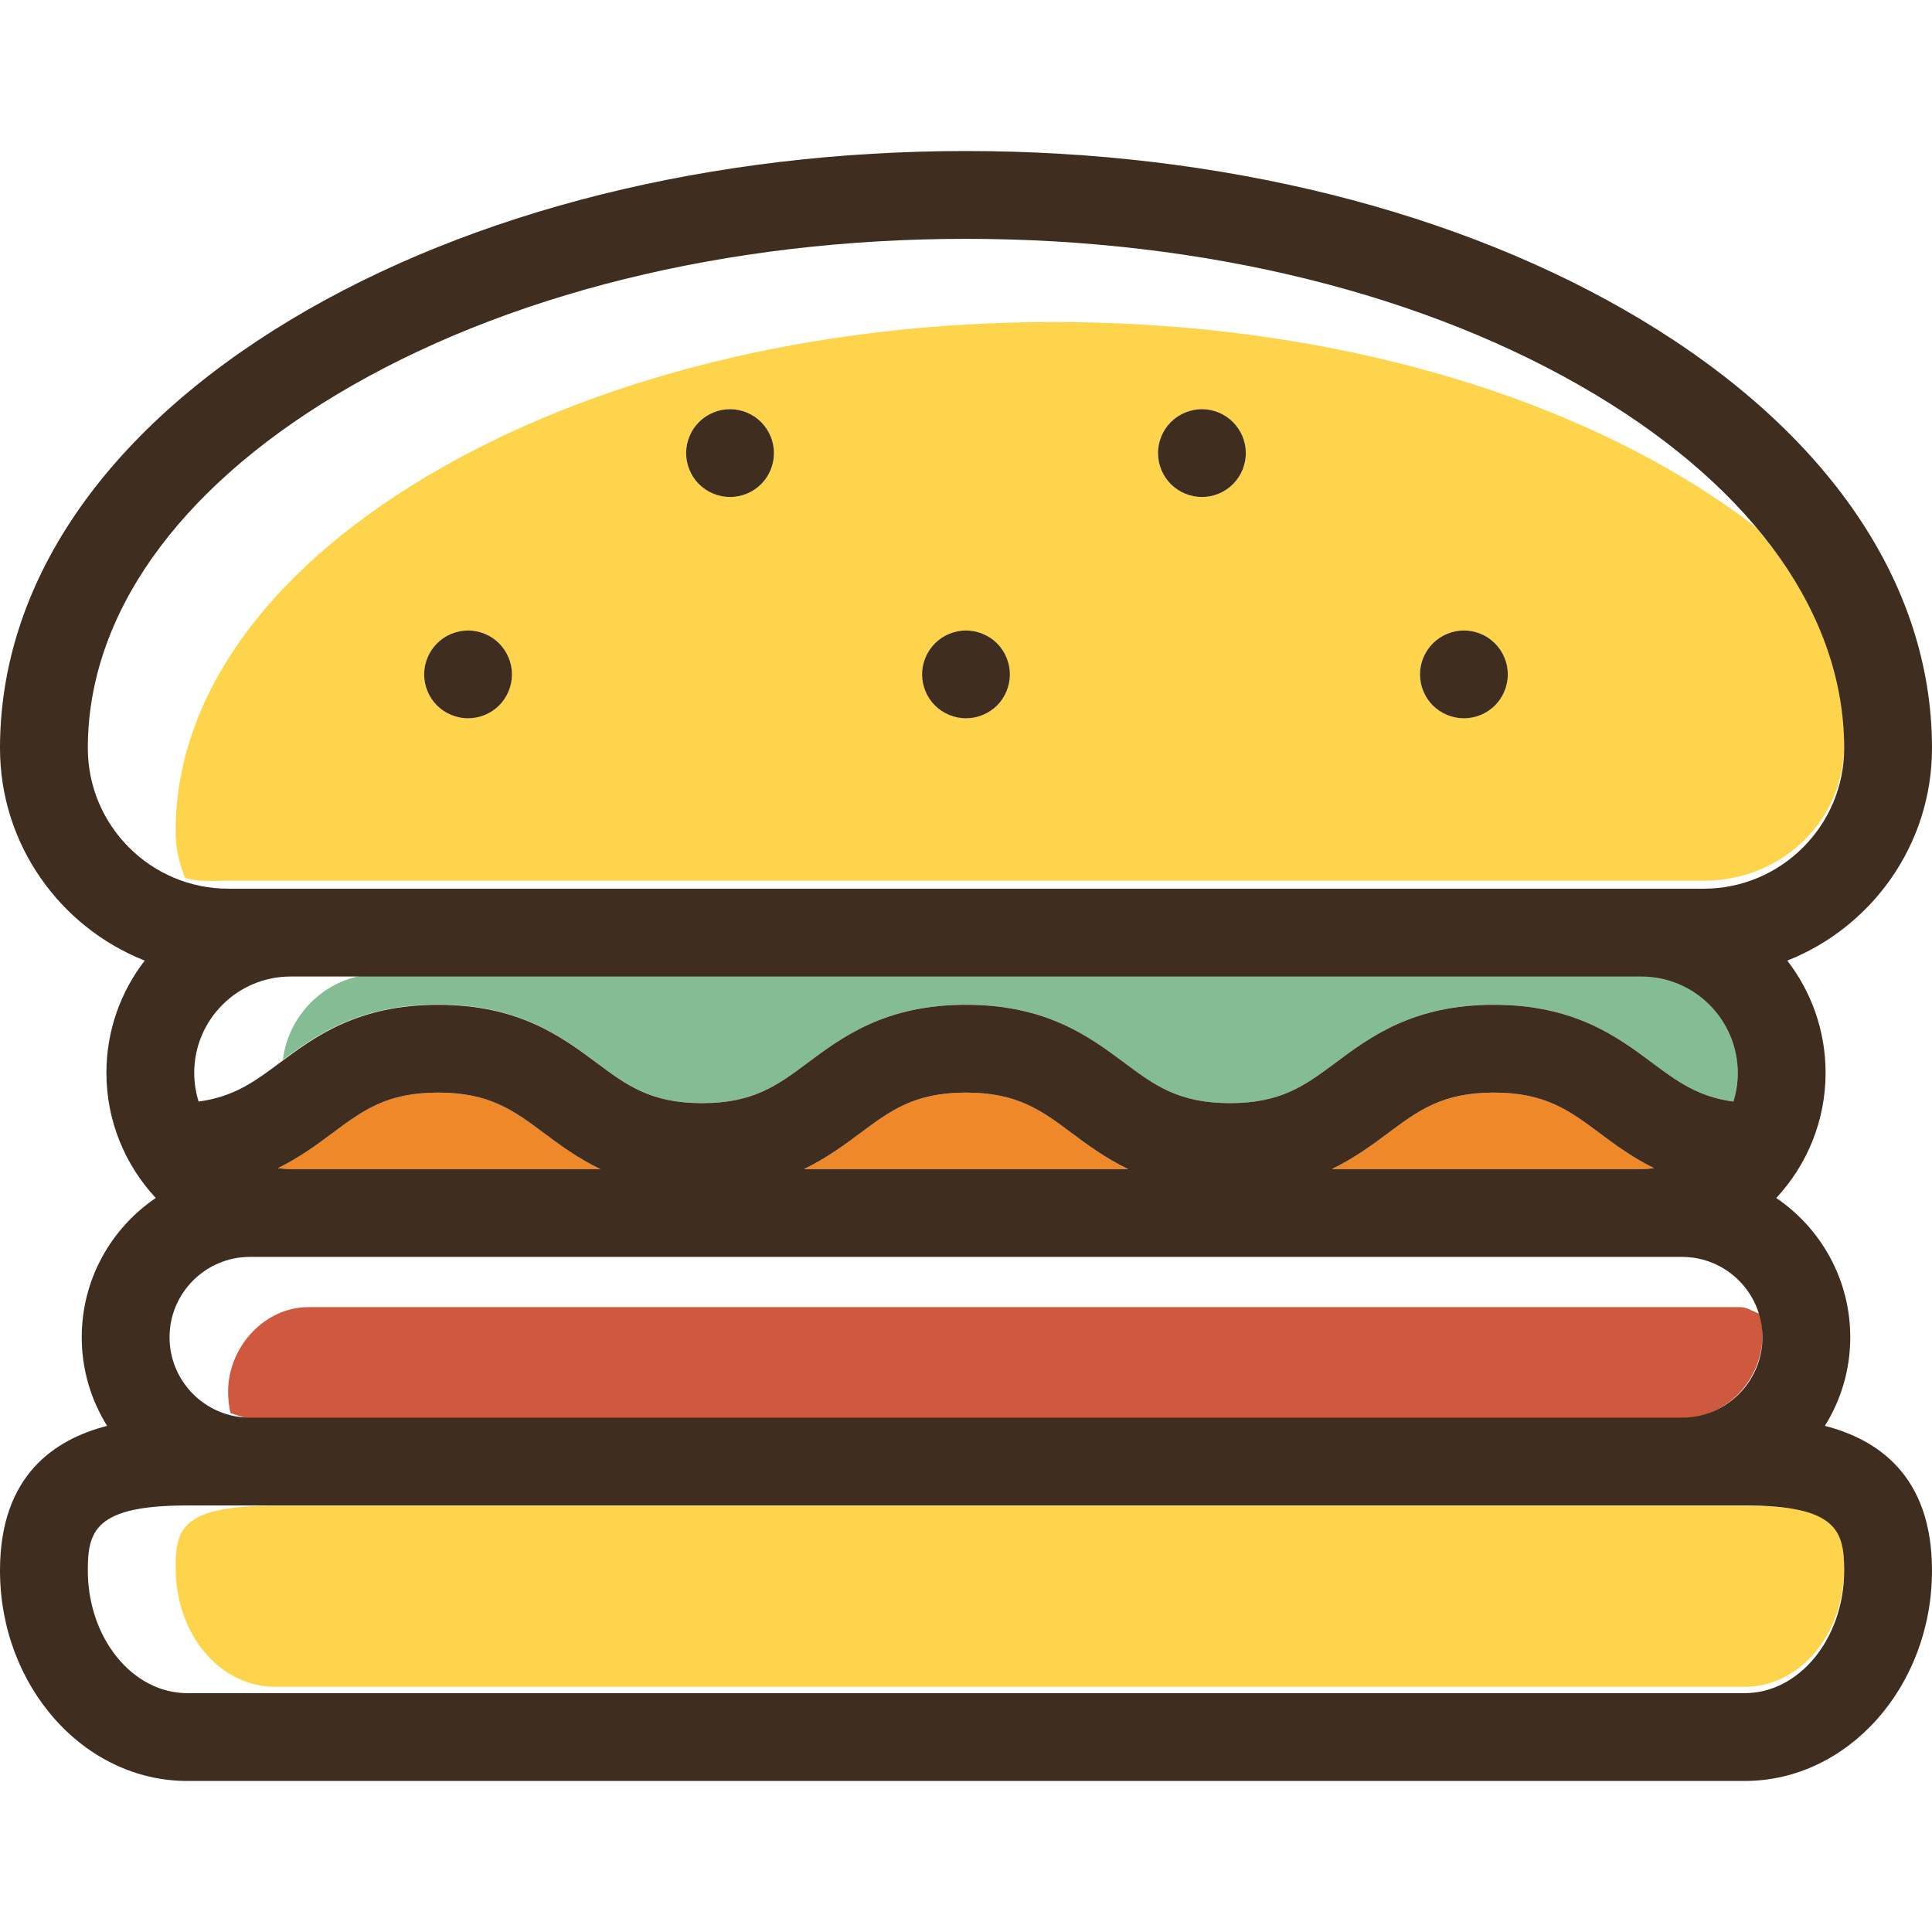
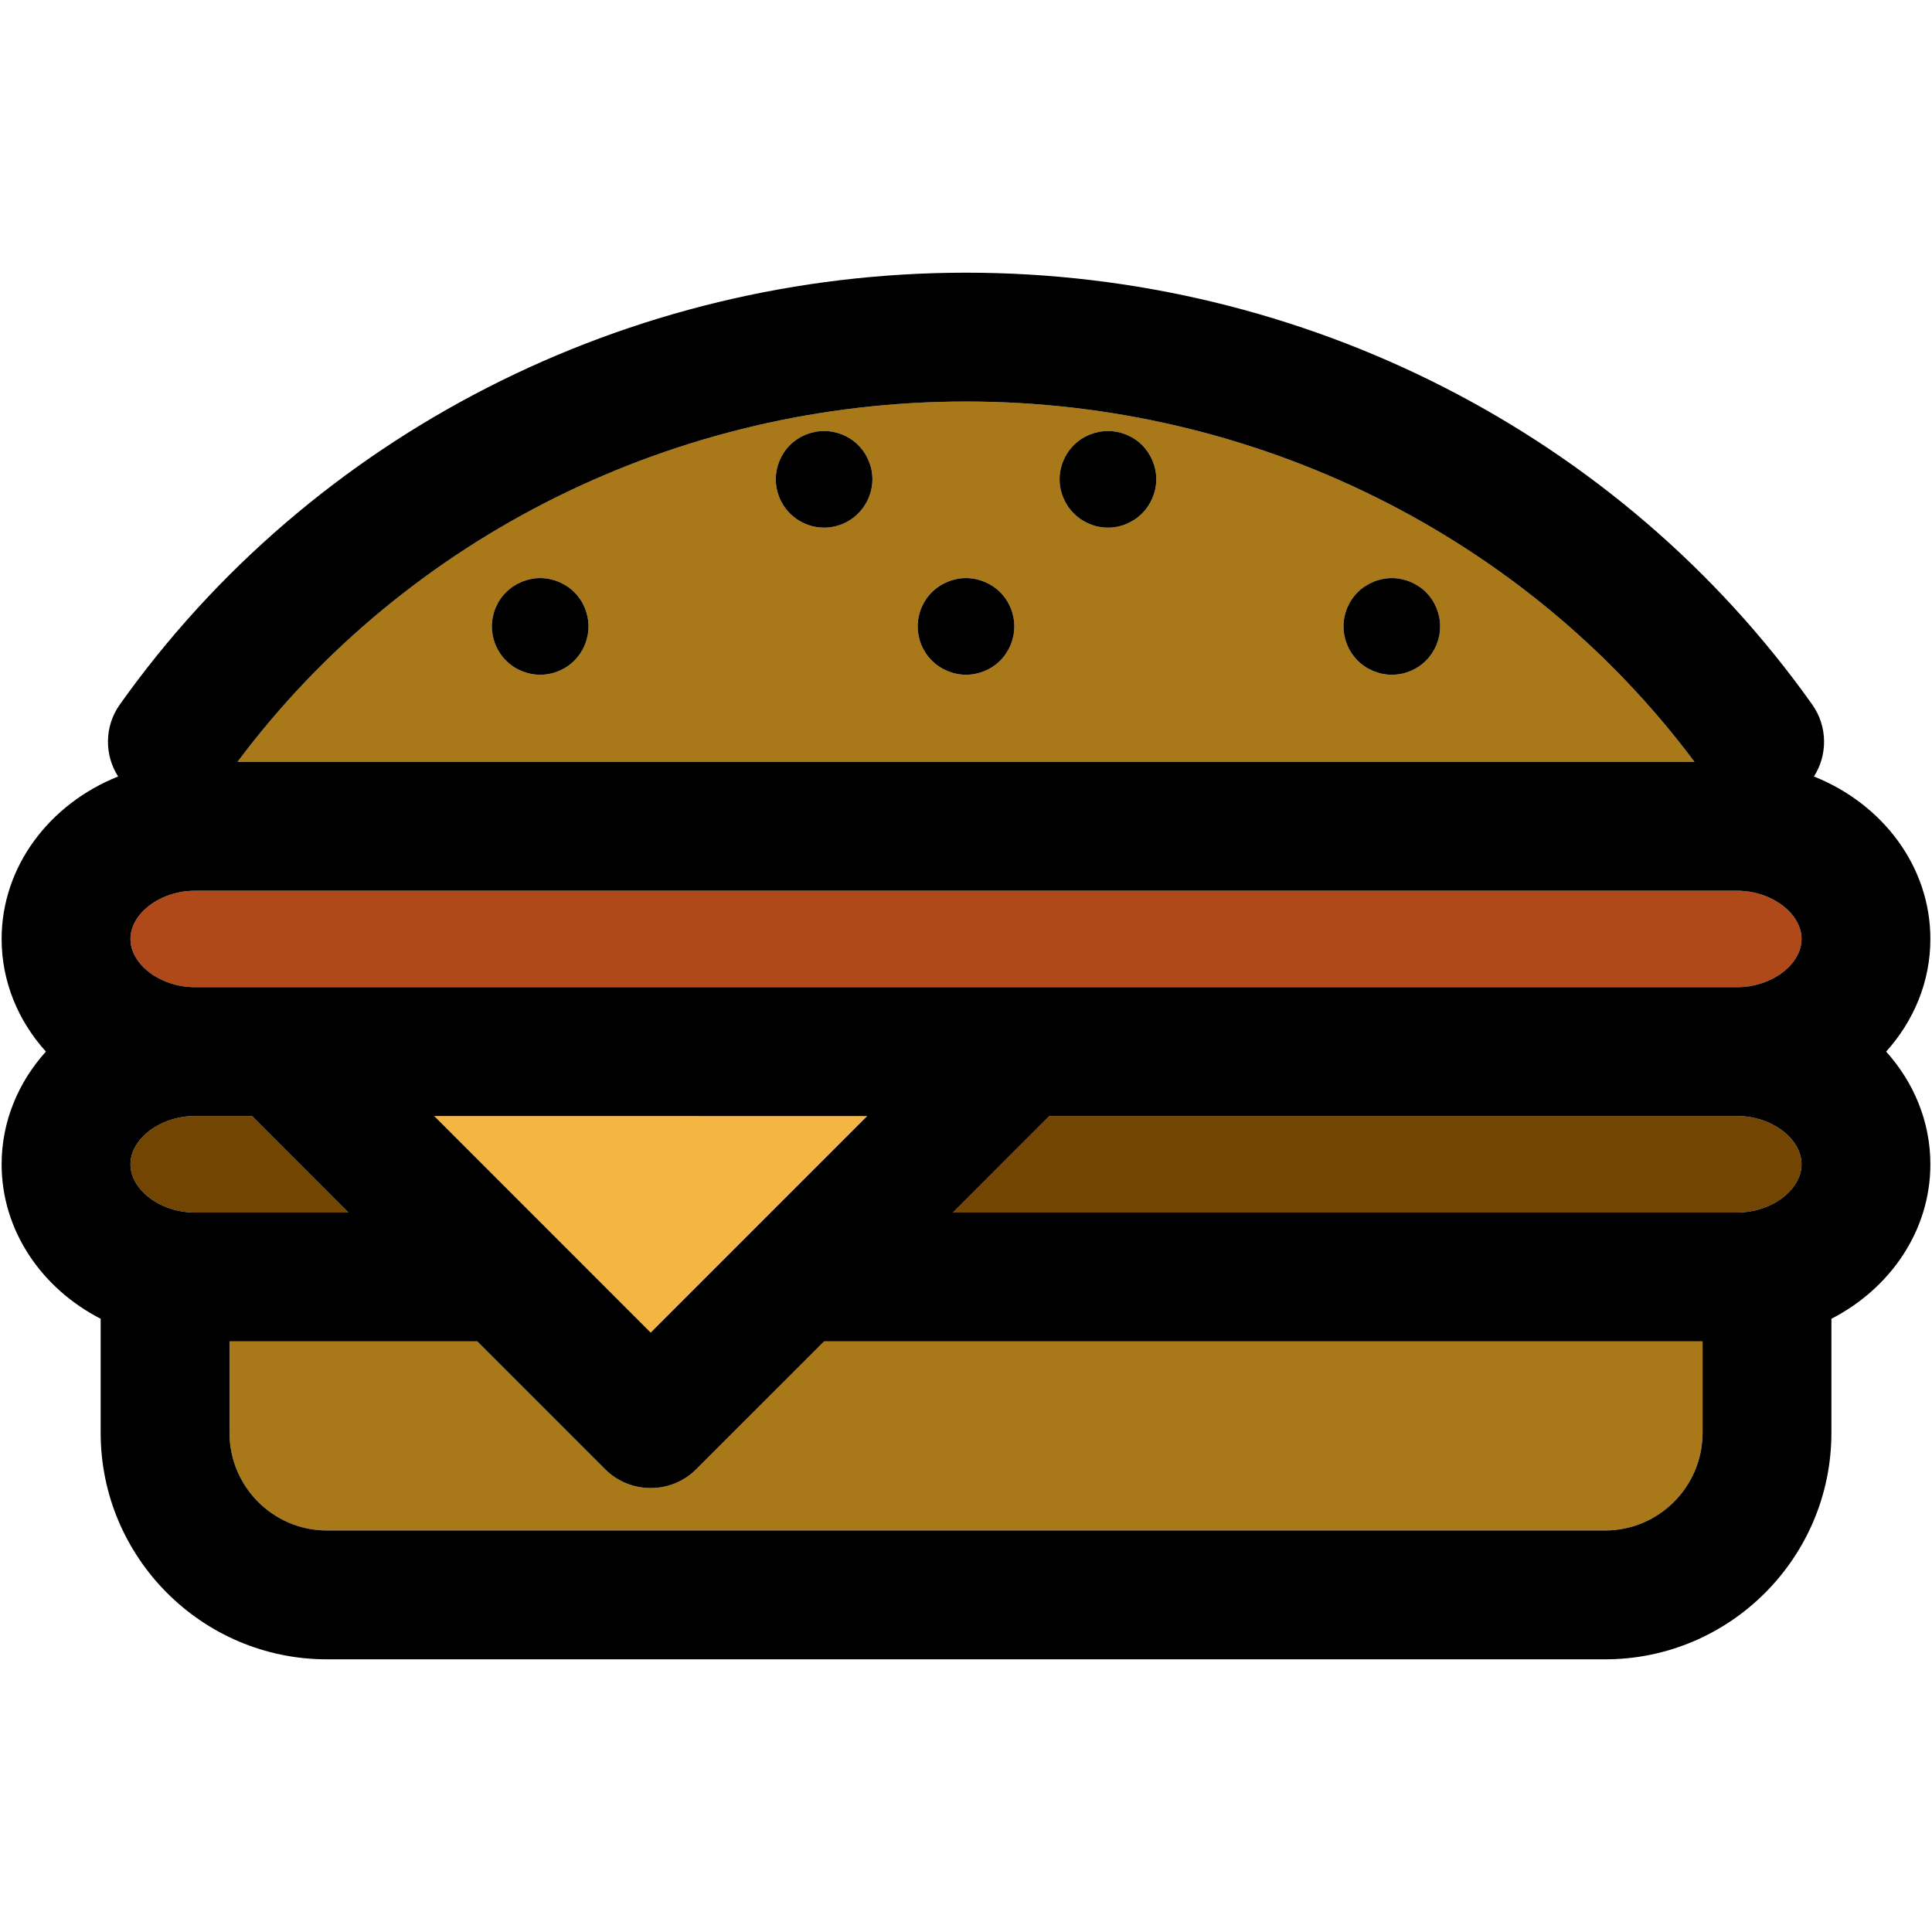
- <svg xmlns="http://www.w3.org/2000/svg" version="1.1" id="Capa_1" x="0px" y="0px" viewBox="0 0 330.754 330.754" style="enable-background:new 0 0 330.754 330.754;" xml:space="preserve">
+ <svg xmlns="http://www.w3.org/2000/svg" version="1.1" id="Capa_1" x="0px" y="0px" viewBox="0 0 297.5 297.5" style="enable-background:new 0 0 297.5 297.5;" xml:space="preserve">
  <g>
-     <path style="fill:#EF8829;" d="M93.119,193.979c-5.194-3.871-9.297-6.929-18.1-6.929s-12.906,3.058-18.1,6.929   c-2.666,1.987-5.637,4.184-9.345,6.007c0.709,0.094,1.427,0.158,2.162,0.158h53.04C98.922,198.291,95.86,196.022,93.119,193.979z" />
-     <path style="fill:#EF8829;" d="M183.481,193.979c-5.194-3.871-9.297-6.929-18.098-6.929c-8.801,0-12.903,3.058-18.097,6.929   c-2.741,2.043-5.802,4.312-9.655,6.165h55.505C189.283,198.291,186.221,196.022,183.481,193.979z" />
-     <path style="fill:#EF8829;" d="M255.742,187.05c-8.801,0-12.904,3.058-18.097,6.929c-2.741,2.043-5.802,4.312-9.655,6.165h53.028   c0.731,0,1.448-0.065,2.154-0.158c-3.704-1.822-6.669-4.022-9.334-6.008C268.645,190.108,264.543,187.05,255.742,187.05z" />
-     <path style="fill:#84BD93;" d="M281.018,166.777H64.77c-8.373,0-15.292,6.48-16.333,14.573c-0.168,0.124-0.338,0.351-0.503,0.474   c5.923-4.414,13.295-9.858,27.084-9.858s21.161,5.519,27.085,9.934c5.194,3.871,9.297,6.942,18.1,6.942   c8.801,0,12.903-3.052,18.097-6.923c5.923-4.415,13.294-9.906,27.082-9.906c13.79,0,21.16,5.496,27.084,9.911   c5.193,3.871,9.295,6.93,18.097,6.93c8.801,0,12.903-3.057,18.096-6.928c5.924-4.415,13.294-9.909,27.083-9.909   c13.788,0,21.159,5.495,27.082,9.909c4.295,3.201,7.85,5.839,13.924,6.66c0.488-1.555,0.753-3.41,0.753-5.125   C297.501,174.372,290.106,166.777,281.018,166.777z" />
-     <g>
-       <path style="fill:#CE593F;" d="M292.964,216.151c0.311,0.122,0.61,0.268,0.91,0.412    C293.572,216.419,293.276,216.274,292.964,216.151z" />
-       <path style="fill:#CE593F;" d="M295.166,217.266c0.302,0.188,0.599,0.383,0.885,0.593    C295.764,217.648,295.47,217.454,295.166,217.266z" />
-       <path style="fill:#CE593F;" d="M298.782,220.533c0.23,0.296,0.481,0.576,0.686,0.89    C299.262,221.108,299.013,220.829,298.782,220.533z" />
-       <path style="fill:#CE593F;" d="M300.355,223.055c0.238,0.5,0.429,1.021,0.606,1.552    C300.783,224.075,300.594,223.555,300.355,223.055z" />
-       <path style="fill:#CE593F;" d="M290.549,215.44c0.28,0.054,0.544,0.145,0.818,0.215    C291.093,215.584,290.829,215.493,290.549,215.44z" />
-       <path style="fill:#CE593F;" d="M297.925,219.494c-0.256-0.269-0.533-0.51-0.81-0.758    C297.39,218.984,297.67,219.226,297.925,219.494z" />
-       <path style="fill:#CE593F;" d="M29.504,232.339c-0.071-0.274-0.162-0.54-0.217-0.82C29.342,231.8,29.433,232.064,29.504,232.339z" />
-       <path style="fill:#CE593F;" d="M38.46,241.932c-0.543-0.182-1.077-0.379-1.588-0.625C37.385,241.553,37.916,241.75,38.46,241.932z    " />
-       <path style="fill:#CE593F;" d="M35.273,240.438c-0.317-0.207-0.598-0.459-0.897-0.691C34.675,239.98,34.956,240.23,35.273,240.438    z" />
-       <path style="fill:#CE593F;" d="M301.275,224.904c-1.055-0.26-2.152-1.127-3.286-1.127H52.809c-7.587,0-13.76,6.884-13.76,14.47    c0,1.134,0.155,2.627,0.416,3.682c1.069,0.268,2.171,0.848,3.322,0.848h245.181c7.587,0,13.76-6.569,13.76-14.156    C301.727,227.47,301.542,225.973,301.275,224.904z" />
-       <path style="fill:#CE593F;" d="M32.583,238.082c0.249,0.278,0.49,0.556,0.76,0.813C33.074,238.64,32.831,238.358,32.583,238.082z" />
-       <path style="fill:#CE593F;" d="M30.413,234.846c-0.145-0.301-0.291-0.601-0.414-0.914    C30.122,234.246,30.268,234.543,30.413,234.846z" />
-       <path style="fill:#CE593F;" d="M31.708,237.022c-0.211-0.288-0.407-0.586-0.596-0.889    C31.302,236.438,31.496,236.734,31.708,237.022z" />
+     <g id="XMLID_29_">
+       <g>
+         <path style="fill:#734502;" d="M38.8,171.85l14.851,14.86H30.01c-5.28,0-9.92-3.47-9.92-7.43c0-3.96,4.64-7.431,9.92-7.431H38.8z     " />
+         <path style="fill:#B04919;" d="M267.49,137.16c5.29,0,9.92,3.47,9.92,7.43c0,3.95-4.63,7.42-9.92,7.42H30.01     c-5.28,0-9.92-3.47-9.92-7.42c0-3.96,4.64-7.43,9.92-7.43H267.49z" />
+         <path style="fill:#734502;" d="M267.49,171.85c5.29,0,9.92,3.471,9.92,7.431c0,3.96-4.63,7.43-9.92,7.43H146.75l14.85-14.86     H267.49z" />
+         <polygon style="fill:#F5B543;" points="133.54,171.86 100.2,205.2 66.86,171.85    " />
+         <path style="fill:#A97819;" d="M262.17,206.55v14.08c0,8.29-6.73,15.04-15,15.04H50.33c-8.26,0-14.99-6.75-14.99-15.04v-14.08     h38.15l19.69,19.69c1.94,1.939,4.48,2.899,7.021,2.899c2.54,0,5.08-0.96,7.01-2.899l19.7-19.69H262.17z" />
+         <path style="fill:#A97819;" d="M126.9,66.37c-1.971,0-3.881,0.79-5.261,2.17c-1.39,1.39-2.18,3.3-2.18,5.26     c0,1.96,0.79,3.87,2.18,5.26c1.38,1.391,3.29,2.19,5.261,2.19c1.96,0,3.88-0.8,5.25-2.19c1.39-1.39,2.189-3.3,2.189-5.26     c0-1.96-0.8-3.87-2.189-5.26C130.78,67.16,128.86,66.37,126.9,66.37z M170.6,66.37c-1.949,0-3.87,0.79-5.25,2.17     c-1.39,1.39-2.189,3.3-2.189,5.26c0,1.96,0.8,3.87,2.189,5.26c1.38,1.391,3.301,2.19,5.25,2.19c1.971,0,3.88-0.8,5.271-2.19     c1.38-1.39,2.18-3.3,2.18-5.26c0-1.96-0.8-3.87-2.18-5.26C174.48,67.16,172.57,66.37,170.6,66.37z M148.75,61.83     c44.5,0,86.18,20.689,112.18,55.49H36.57C62.58,82.52,104.25,61.83,148.75,61.83z M221.76,96.46c0-1.96-0.79-3.88-2.17-5.26     c-1.39-1.38-3.32-2.181-5.27-2.181c-1.95,0-3.87,0.801-5.261,2.181c-1.39,1.38-2.18,3.3-2.18,5.26c0,1.96,0.79,3.88,2.18,5.26     c1.391,1.391,3.311,2.181,5.261,2.181c1.97,0,3.88-0.79,5.27-2.181C220.97,100.33,221.76,98.42,221.76,96.46z M156.189,96.46     c0-1.96-0.789-3.88-2.17-5.26c-1.39-1.38-3.31-2.181-5.27-2.181c-1.95,0-3.87,0.801-5.26,2.181c-1.391,1.38-2.181,3.3-2.181,5.26     c0,1.96,0.79,3.87,2.181,5.26c1.39,1.391,3.31,2.181,5.26,2.181c1.96,0,3.88-0.79,5.27-2.181     C155.4,100.33,156.189,98.42,156.189,96.46z M90.62,96.46c0-1.96-0.79-3.88-2.17-5.26c-1.391-1.38-3.311-2.181-5.271-2.181     c-1.96,0-3.87,0.801-5.26,2.181c-1.39,1.38-2.18,3.3-2.18,5.26c0,1.96,0.79,3.87,2.18,5.26c1.39,1.391,3.3,2.181,5.26,2.181     c1.96,0,3.88-0.79,5.271-2.181C89.83,100.33,90.62,98.42,90.62,96.46z" />
+         <path d="M297.25,144.59c0,6.58-2.561,12.63-6.811,17.34c4.25,4.721,6.811,10.77,6.811,17.351c0,10.21-6.16,19.12-15.24,23.79     v17.56c0,19.23-15.63,34.88-34.84,34.88H50.33c-19.2,0-34.83-15.649-34.83-34.88v-17.56c-9.09-4.67-15.25-13.58-15.25-23.79     c0-6.58,2.559-12.63,6.82-17.351c-4.261-4.71-6.82-10.76-6.82-17.34c0-11.189,7.4-20.82,17.939-25.02     c-2.109-3.301-2.149-7.69,0.261-11.08c29.56-41.641,78.27-66.5,130.3-66.5c52.04,0,100.75,24.859,130.3,66.49     c2.41,3.399,2.38,7.789,0.271,11.09C289.86,123.77,297.25,133.4,297.25,144.59z M277.41,144.59c0-3.96-4.63-7.43-9.92-7.43H30.01     c-5.28,0-9.92,3.47-9.92,7.43c0,3.95,4.64,7.42,9.92,7.42h237.48C272.78,152.01,277.41,148.54,277.41,144.59z M277.41,179.28     c0-3.96-4.63-7.431-9.92-7.431H161.6l-14.85,14.86h120.74C272.78,186.71,277.41,183.24,277.41,179.28z M262.17,220.63v-14.08     H126.91l-19.7,19.69c-1.93,1.939-4.47,2.899-7.01,2.899c-2.54,0-5.08-0.96-7.021-2.899l-19.69-19.69H35.34v14.08     c0,8.29,6.73,15.04,14.99,15.04h196.84C255.439,235.67,262.17,228.92,262.17,220.63z M36.57,117.32H260.93     c-26-34.801-67.68-55.49-112.18-55.49S62.58,82.52,36.57,117.32z M100.2,205.2l33.34-33.34l-66.68-0.011L100.2,205.2z      M53.65,186.71L38.8,171.85h-8.79c-5.28,0-9.92,3.471-9.92,7.431c0,3.96,4.64,7.43,9.92,7.43H53.65z" />
+         <path d="M219.59,91.2c1.38,1.38,2.17,3.3,2.17,5.26c0,1.96-0.79,3.87-2.17,5.26c-1.39,1.391-3.3,2.181-5.27,2.181     c-1.95,0-3.87-0.79-5.261-2.181c-1.39-1.38-2.18-3.3-2.18-5.26c0-1.96,0.79-3.88,2.18-5.26c1.391-1.38,3.311-2.181,5.261-2.181     C216.27,89.02,218.2,89.82,219.59,91.2z" />
+         <path d="M175.87,68.54c1.38,1.39,2.18,3.3,2.18,5.26c0,1.96-0.8,3.87-2.18,5.26c-1.391,1.391-3.3,2.19-5.271,2.19     c-1.949,0-3.87-0.8-5.25-2.19c-1.39-1.39-2.189-3.3-2.189-5.26c0-1.96,0.8-3.87,2.189-5.26c1.38-1.38,3.301-2.17,5.25-2.17     C172.57,66.37,174.48,67.16,175.87,68.54z" />
+         <path d="M154.02,91.2c1.381,1.38,2.17,3.3,2.17,5.26c0,1.96-0.789,3.87-2.17,5.26c-1.39,1.391-3.31,2.181-5.27,2.181     c-1.95,0-3.87-0.79-5.26-2.181c-1.391-1.39-2.181-3.3-2.181-5.26c0-1.96,0.79-3.88,2.181-5.26c1.39-1.38,3.31-2.181,5.26-2.181     C150.71,89.02,152.63,89.82,154.02,91.2z" />
+         <path d="M132.15,68.54c1.39,1.39,2.189,3.3,2.189,5.26c0,1.96-0.8,3.87-2.189,5.26c-1.37,1.391-3.29,2.19-5.25,2.19     c-1.971,0-3.881-0.8-5.261-2.19c-1.39-1.39-2.18-3.3-2.18-5.26c0-1.96,0.79-3.87,2.18-5.26c1.38-1.38,3.29-2.17,5.261-2.17     C128.86,66.37,130.78,67.16,132.15,68.54z" />
+         <path d="M88.45,91.2c1.38,1.38,2.17,3.3,2.17,5.26c0,1.96-0.79,3.87-2.17,5.26c-1.391,1.391-3.311,2.181-5.271,2.181     c-1.96,0-3.87-0.79-5.26-2.181c-1.39-1.39-2.18-3.3-2.18-5.26c0-1.96,0.79-3.88,2.18-5.26c1.39-1.38,3.3-2.181,5.26-2.181     C85.14,89.02,87.06,89.82,88.45,91.2z" />
+       </g>
+       <g>
+ 		</g>
    </g>
-     <path style="fill:#FDD44B;" d="M298.687,257.777H47.101c-15.847,0-17.033,3.841-17.033,10.564c0,11.581,7.64,20.436,17.033,20.436   h251.585c9.391,0,17.033-8.855,17.033-20.436C315.719,261.618,314.533,257.777,298.687,257.777z" />
-     <g>
-       <path style="fill:#FDD44B;" d="M21.737,144.704c0.142,0.148,0.275,0.305,0.42,0.449C22.011,145.009,21.879,144.852,21.737,144.704    z" />
-       <path style="fill:#FDD44B;" d="M277.745,70.461c0.499,0.327,0.978,0.66,1.467,0.99C278.723,71.121,278.244,70.787,277.745,70.461z    " />
-       <path style="fill:#FDD44B;" d="M15.625,133.32c-0.057-0.254-0.11-0.509-0.158-0.765C15.515,132.811,15.568,133.066,15.625,133.32z    " />
-       <path style="fill:#FDD44B;" d="M15.234,131.037c-0.029-0.232-0.064-0.463-0.085-0.697    C15.17,130.575,15.206,130.805,15.234,131.037z" />
-       <path style="fill:#FDD44B;" d="M296.143,85.362c-0.373-0.379-0.726-0.764-1.109-1.141    C295.417,84.597,295.77,84.982,296.143,85.362z" />
-       <path style="fill:#FDD44B;" d="M298.247,87.557c0.467,0.508,0.909,1.023,1.357,1.535    C299.155,88.579,298.713,88.065,298.247,87.557z" />
-       <path style="fill:#FDD44B;" d="M286.268,76.574c0.541,0.424,1.082,0.848,1.608,1.276C287.35,77.422,286.809,76.998,286.268,76.574    z" />
-       <path style="fill:#FDD44B;" d="M16.197,135.451c-0.074-0.227-0.135-0.46-0.202-0.691    C16.062,134.991,16.124,135.223,16.197,135.451z" />
-       <path style="fill:#FDD44B;" d="M290.265,79.863c0.468,0.405,0.95,0.805,1.407,1.214C291.215,80.668,290.733,80.268,290.265,79.863    z" />
-       <path style="fill:#FDD44B;" d="M282.118,73.461c0.556,0.398,1.102,0.8,1.645,1.203C283.219,74.261,282.674,73.859,282.118,73.461z    " />
-       <path style="fill:#FDD44B;" d="M26.098,148.303c-0.261-0.168-0.519-0.337-0.772-0.515    C25.579,147.966,25.838,148.135,26.098,148.303z" />
-       <path style="fill:#FDD44B;" d="M16.943,137.475c-0.037-0.088-0.066-0.18-0.102-0.268    C16.877,137.295,16.906,137.387,16.943,137.475z" />
-       <path style="fill:#FDD44B;" d="M29.867,150.3c-0.25-0.104-0.489-0.227-0.735-0.339C29.378,150.073,29.618,150.196,29.867,150.3z" />
-       <path style="fill:#FDD44B;" d="M300.57,90.225c-3.804-2.93-7.935-5.748-12.404-8.429c-28.665-17.199-66.933-26.67-107.755-26.67    c-40.824,0-79.093,9.472-107.757,26.67c-27.462,16.477-42.586,37.973-42.586,60.528c0,3.045,0.574,5.273,1.611,7.956    c2.337,0.759,4.823,0.496,7.409,0.496h252.576c13.263,0,24.054-10.108,24.054-23.373    C315.719,114.146,310.456,101.947,300.57,90.225z M85.442,120.778c-1.393,1.393-3.338,2.194-5.312,2.194    c-1.974,0-3.909-0.801-5.312-2.194c-1.403-1.404-2.205-3.338-2.205-5.323c0-1.974,0.802-3.908,2.205-5.312    c1.403-1.404,3.338-2.205,5.312-2.205c1.975,0,3.919,0.801,5.312,2.205c1.403,1.403,2.205,3.338,2.205,5.312    C87.647,117.44,86.845,119.374,85.442,120.778z M130.294,82.891c-1.393,1.394-3.328,2.196-5.312,2.196    c-1.975,0-3.909-0.801-5.312-2.196c-1.403-1.402-2.204-3.337-2.204-5.321c0-1.974,0.801-3.919,2.204-5.312    c1.394-1.404,3.338-2.205,5.312-2.205c1.984,0,3.919,0.802,5.312,2.205c1.403,1.393,2.205,3.338,2.205,5.312    C132.499,79.554,131.697,81.488,130.294,82.891z M170.696,120.778c-1.404,1.393-3.348,2.194-5.323,2.194    c-1.974,0-3.908-0.801-5.312-2.194c-1.403-1.404-2.205-3.338-2.205-5.323c0-1.974,0.802-3.908,2.205-5.312    c1.403-1.404,3.338-2.205,5.312-2.205c1.975,0,3.919,0.801,5.323,2.205c1.394,1.403,2.194,3.338,2.194,5.312    C172.89,117.44,172.09,119.374,170.696,120.778z M211.078,82.891c-1.393,1.394-3.327,2.196-5.312,2.196    c-1.975,0-3.909-0.801-5.313-2.196c-1.403-1.402-2.204-3.337-2.204-5.321c0-1.974,0.801-3.919,2.204-5.312    c1.403-1.404,3.338-2.205,5.313-2.205c1.985,0,3.919,0.802,5.312,2.205c1.403,1.393,2.205,3.338,2.205,5.312    C213.283,79.554,212.481,81.488,211.078,82.891z M255.93,120.778c-1.393,1.393-3.327,2.194-5.312,2.194    c-1.975,0-3.909-0.801-5.313-2.194c-1.402-1.404-2.204-3.338-2.204-5.323c0-1.974,0.802-3.908,2.204-5.312    c1.404-1.404,3.338-2.205,5.313-2.205c1.985,0,3.919,0.801,5.312,2.205c1.402,1.403,2.205,3.338,2.205,5.312    C258.135,117.44,257.332,119.374,255.93,120.778z" />
-       <path style="fill:#FDD44B;" d="M27.944,149.387c-0.276-0.145-0.545-0.301-0.815-0.456    C27.399,149.086,27.668,149.242,27.944,149.387z" />
-       <path style="fill:#FDD44B;" d="M18.219,139.999c-0.12-0.209-0.246-0.413-0.359-0.625    C17.973,139.587,18.099,139.791,18.219,139.999z" />
-       <path style="fill:#FDD44B;" d="M19.418,141.89c-0.16-0.226-0.317-0.455-0.468-0.687C19.102,141.435,19.259,141.663,19.418,141.89z    " />
-       <path style="fill:#FDD44B;" d="M24.301,147.021c-0.217-0.17-0.44-0.334-0.651-0.511C23.862,146.688,24.083,146.851,24.301,147.021    z" />
-       <path style="fill:#FDD44B;" d="M20.727,143.593c-0.177-0.21-0.345-0.427-0.515-0.643C20.382,143.166,20.55,143.383,20.727,143.593    z" />
-     </g>
-     <path style="fill:#3F2D20;" d="M80.13,107.938c-1.975,0-3.909,0.802-5.312,2.205c-1.403,1.404-2.205,3.338-2.205,5.312   c0,1.985,0.801,3.919,2.205,5.323c1.403,1.393,3.338,2.194,5.312,2.194c1.974,0,3.919-0.801,5.312-2.194   c1.403-1.404,2.205-3.338,2.205-5.323c0-1.974-0.802-3.908-2.205-5.312C84.048,108.74,82.104,107.938,80.13,107.938z" />
-     <path style="fill:#3F2D20;" d="M165.373,107.938c-1.974,0-3.908,0.802-5.311,2.205c-1.404,1.404-2.205,3.338-2.205,5.312   c0,1.985,0.802,3.919,2.205,5.323c1.403,1.393,3.338,2.194,5.311,2.194c1.975,0,3.919-0.801,5.323-2.194   c1.394-1.404,2.195-3.338,2.195-5.323c0-1.974-0.801-3.908-2.195-5.312C169.292,108.74,167.348,107.938,165.373,107.938z" />
-     <path style="fill:#3F2D20;" d="M250.618,107.938c-1.975,0-3.909,0.802-5.313,2.205c-1.402,1.404-2.204,3.338-2.204,5.312   c0,1.985,0.802,3.919,2.204,5.323c1.404,1.393,3.338,2.194,5.313,2.194c1.985,0,3.919-0.801,5.312-2.194   c1.403-1.404,2.205-3.338,2.205-5.323c0-1.974-0.802-3.908-2.205-5.312C254.537,108.74,252.603,107.938,250.618,107.938z" />
-     <path style="fill:#3F2D20;" d="M124.982,70.052c-1.975,0-3.919,0.801-5.312,2.205c-1.403,1.393-2.205,3.338-2.205,5.312   c0,1.985,0.802,3.919,2.205,5.322c1.403,1.394,3.338,2.195,5.312,2.195c1.984,0,3.919-0.801,5.312-2.195   c1.403-1.403,2.205-3.337,2.205-5.322c0-1.974-0.802-3.919-2.205-5.312C128.9,70.854,126.966,70.052,124.982,70.052z" />
-     <path style="fill:#3F2D20;" d="M205.766,70.052c-1.975,0-3.909,0.801-5.313,2.205c-1.402,1.393-2.204,3.338-2.204,5.312   c0,1.985,0.802,3.919,2.204,5.322c1.404,1.394,3.338,2.195,5.313,2.195c1.985,0,3.919-0.801,5.312-2.195   c1.403-1.403,2.205-3.337,2.205-5.322c0-1.974-0.803-3.919-2.205-5.312C209.685,70.854,207.751,70.052,205.766,70.052z" />
-     <path style="fill:#3F2D20;" d="M312.417,244.104c2.746-4.409,4.344-9.602,4.344-15.167c0-9.906-5.031-18.66-12.669-23.842   c5.233-5.628,8.444-13.16,8.444-21.433c0-7.227-2.45-13.888-6.557-19.209c14.492-5.726,24.775-19.862,24.775-36.364   c0-28.044-17.717-54.118-49.886-73.42c-30.967-18.58-71.983-28.813-115.49-28.813c-43.509,0-84.525,10.232-115.492,28.813   C17.716,73.969,0,100.043,0,128.088c0,16.502,10.283,30.639,24.774,36.364c-4.108,5.321-6.556,11.982-6.556,19.209   c0,8.274,3.215,15.803,8.448,21.43c-7.642,5.183-12.674,13.937-12.674,23.845c0,5.566,1.598,10.759,4.344,15.167   C9.359,246.423,0,252.569,0,268.861c0,19.872,14.385,36.037,32.067,36.037h266.619c17.682,0,32.067-16.166,32.067-36.037   C330.754,252.567,321.394,246.423,312.417,244.104z M298.686,289.864H32.067c-9.392,0-17.033-9.422-17.033-21.003   c0-6.723,1.186-11.131,17.033-11.131h266.619c15.847,0,17.033,4.407,17.033,11.131   C315.719,280.442,308.078,289.864,298.686,289.864z M281.018,200.144H227.99c3.852-1.854,6.914-4.123,9.655-6.165   c5.193-3.871,9.296-6.929,18.097-6.929c8.801,0,12.903,3.058,18.097,6.929c2.664,1.986,5.63,4.185,9.334,6.008   C282.466,200.08,281.749,200.144,281.018,200.144z M137.631,200.144c3.853-1.854,6.914-4.123,9.655-6.165   c5.193-3.871,9.296-6.929,18.097-6.929c8.801,0,12.904,3.058,18.098,6.929c2.74,2.043,5.802,4.312,9.655,6.165H137.631z    M49.736,200.144c-0.735,0-1.453-0.065-2.162-0.158c3.708-1.823,6.679-4.02,9.345-6.007c5.194-3.871,9.297-6.929,18.1-6.929   s12.906,3.058,18.1,6.929c2.741,2.043,5.803,4.312,9.656,6.165H49.736z M296.748,188.585c-6.074-0.82-9.629-3.459-13.924-6.66   c-5.923-4.414-13.294-9.909-27.082-9.909c-13.788,0-21.159,5.494-27.082,9.909c-5.194,3.871-9.296,6.929-18.097,6.929   c-8.801,0-12.903-3.058-18.097-6.929c-5.924-4.415-13.294-9.909-27.083-9.909c-13.788,0-21.159,5.494-27.082,9.909   c-5.194,3.871-9.296,6.929-18.097,6.929c-8.803,0-12.906-3.058-18.1-6.929c-5.924-4.415-13.295-9.909-27.085-9.909   c-13.789,0-21.161,5.494-27.085,9.908c-4.295,3.202-7.852,5.842-13.93,6.661c-0.488-1.555-0.753-3.209-0.753-4.924   c0-9.088,7.395-16.482,16.484-16.482h231.282c9.088,0,16.483,7.394,16.483,16.482C297.501,185.375,297.236,187.03,296.748,188.585z    M291.665,152.144H39.089c-13.264,0-24.055-10.792-24.055-24.057c0-22.555,15.124-44.051,42.586-60.528   c28.664-17.198,66.933-26.67,107.757-26.67c40.822,0,79.09,9.472,107.755,26.67c27.463,16.477,42.587,37.973,42.587,60.528   C315.719,141.352,304.928,152.144,291.665,152.144z M42.786,215.179h245.18c7.588,0,13.76,6.171,13.76,13.758   c0,7.588-6.172,13.76-13.76,13.76H42.786c-7.587,0-13.76-6.172-13.76-13.76C29.027,221.35,35.199,215.179,42.786,215.179z" />
  </g>
  <g>
</g>
  <g>
</g>
  <g>
</g>
  <g>
</g>
  <g>
</g>
  <g>
</g>
  <g>
</g>
  <g>
</g>
  <g>
</g>
  <g>
</g>
  <g>
</g>
  <g>
</g>
  <g>
</g>
  <g>
</g>
  <g>
</g>
</svg>
